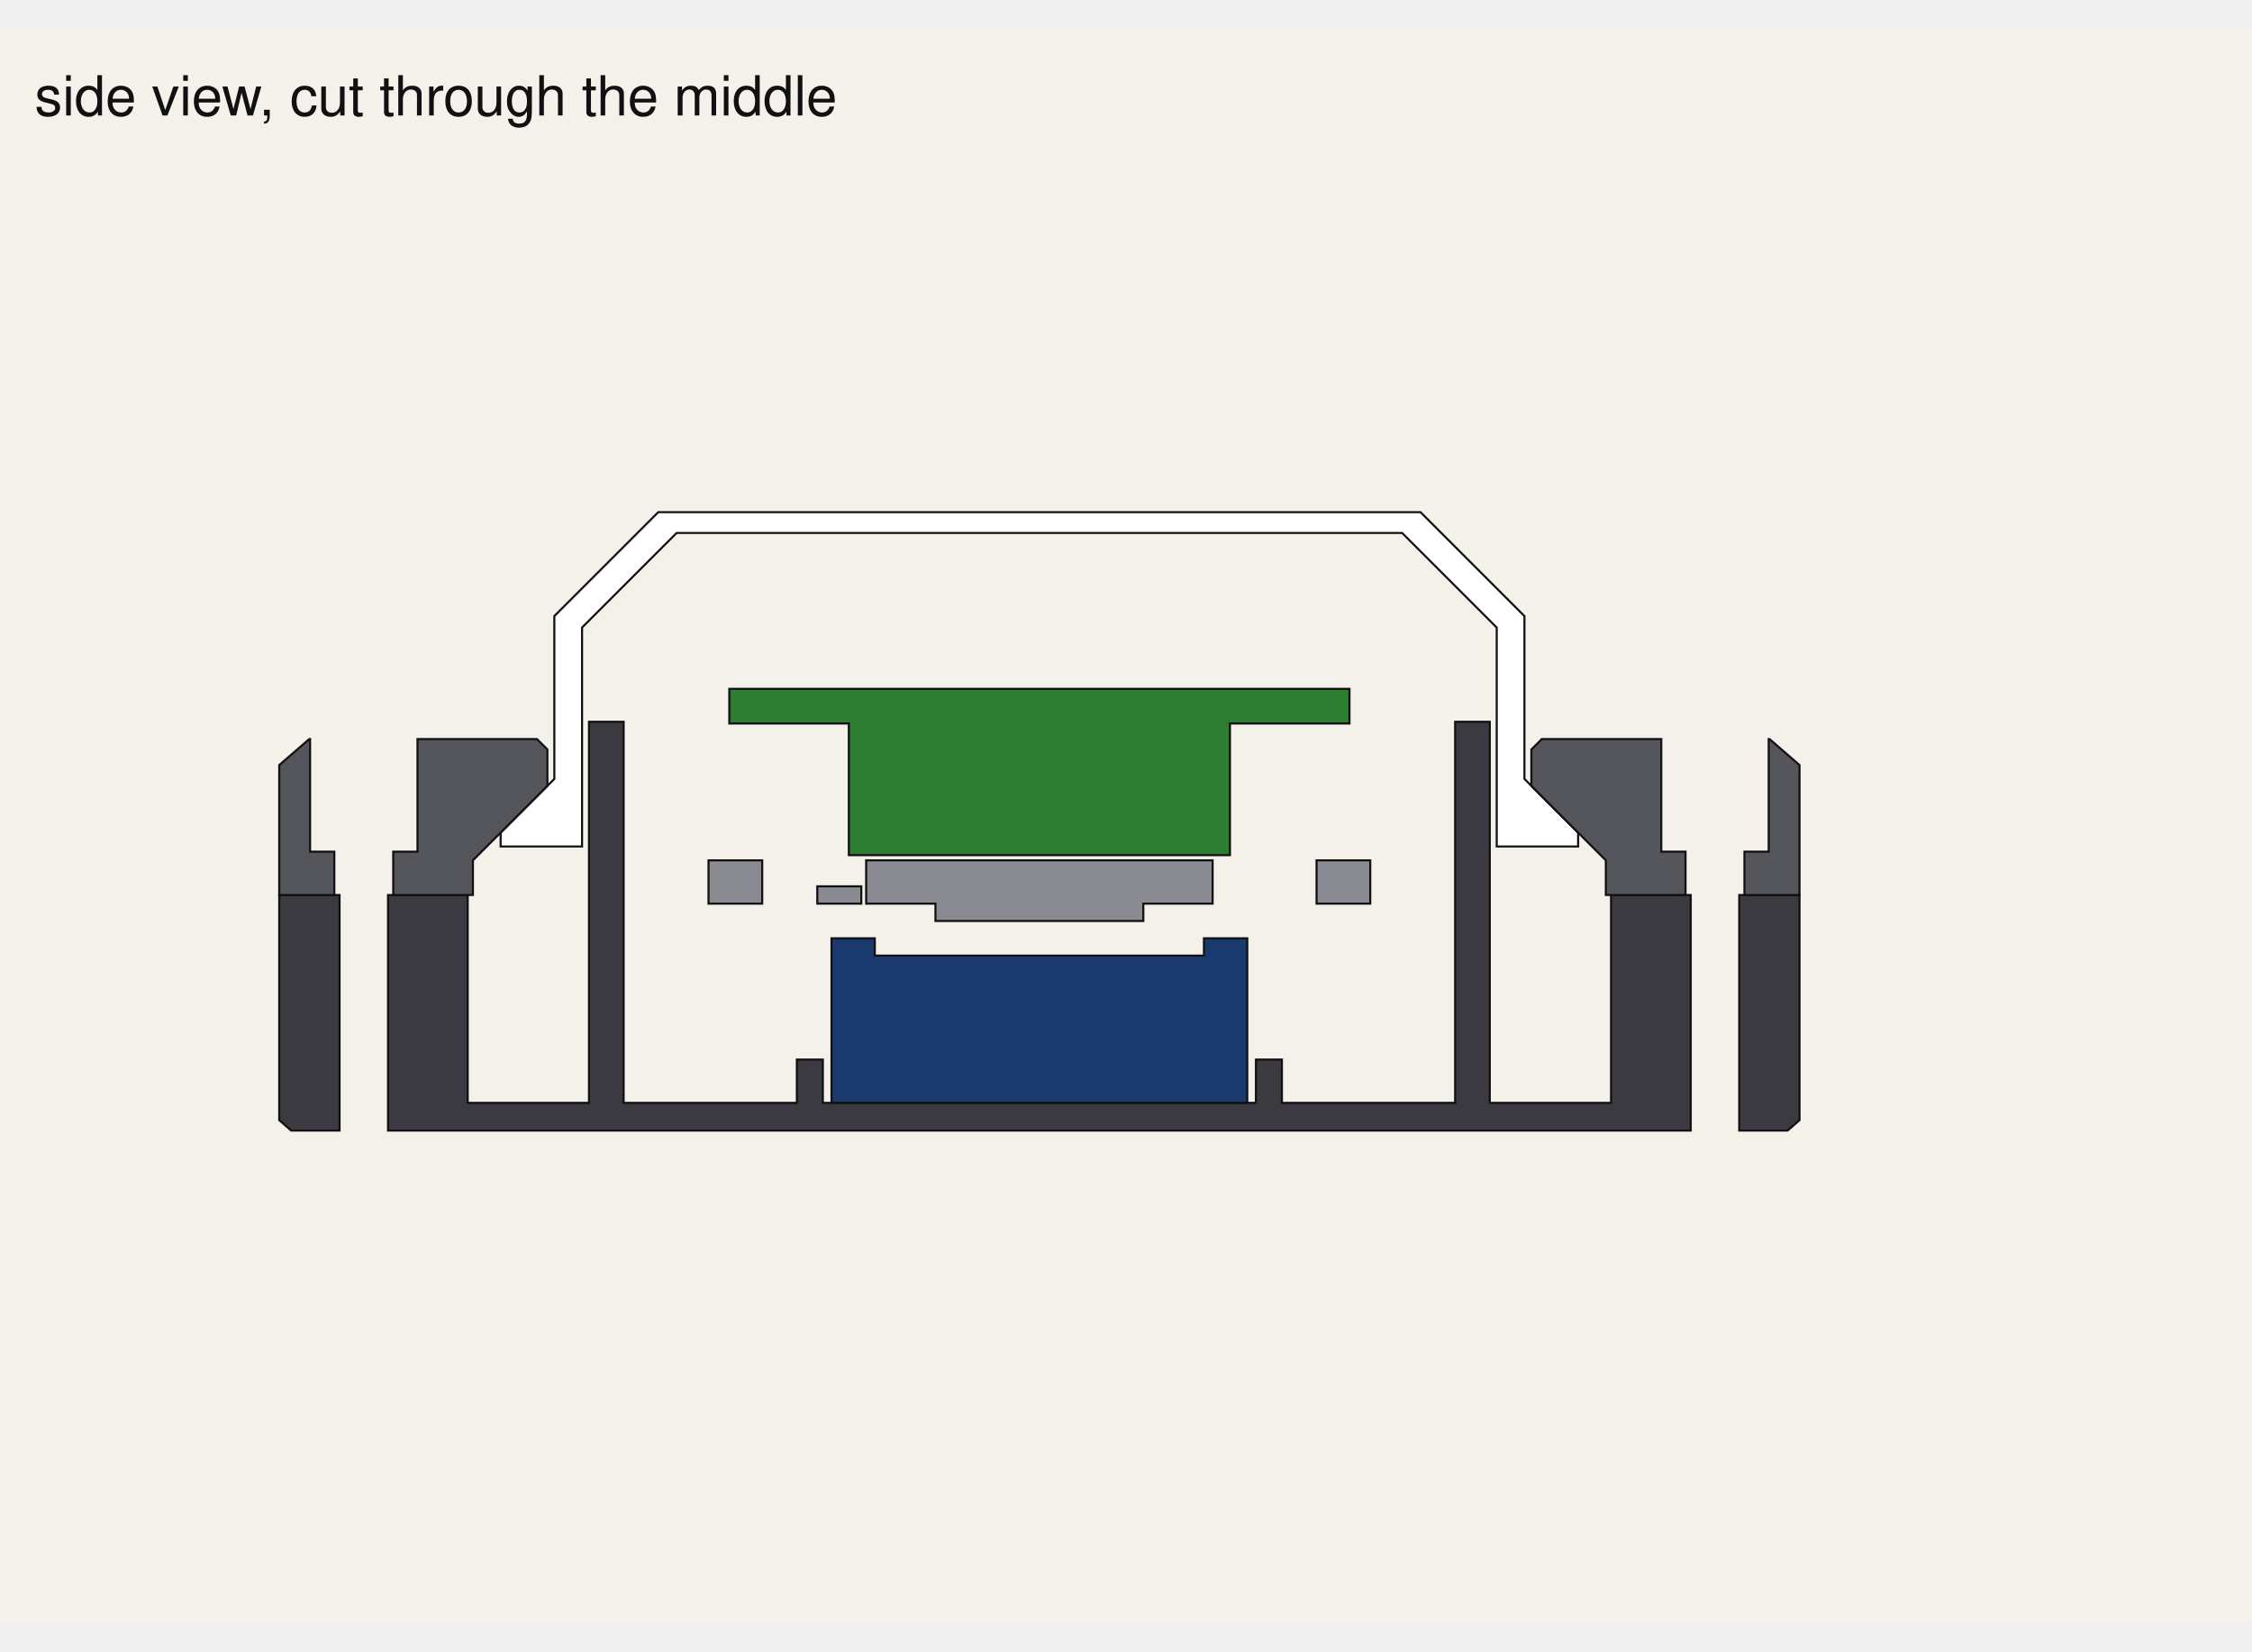
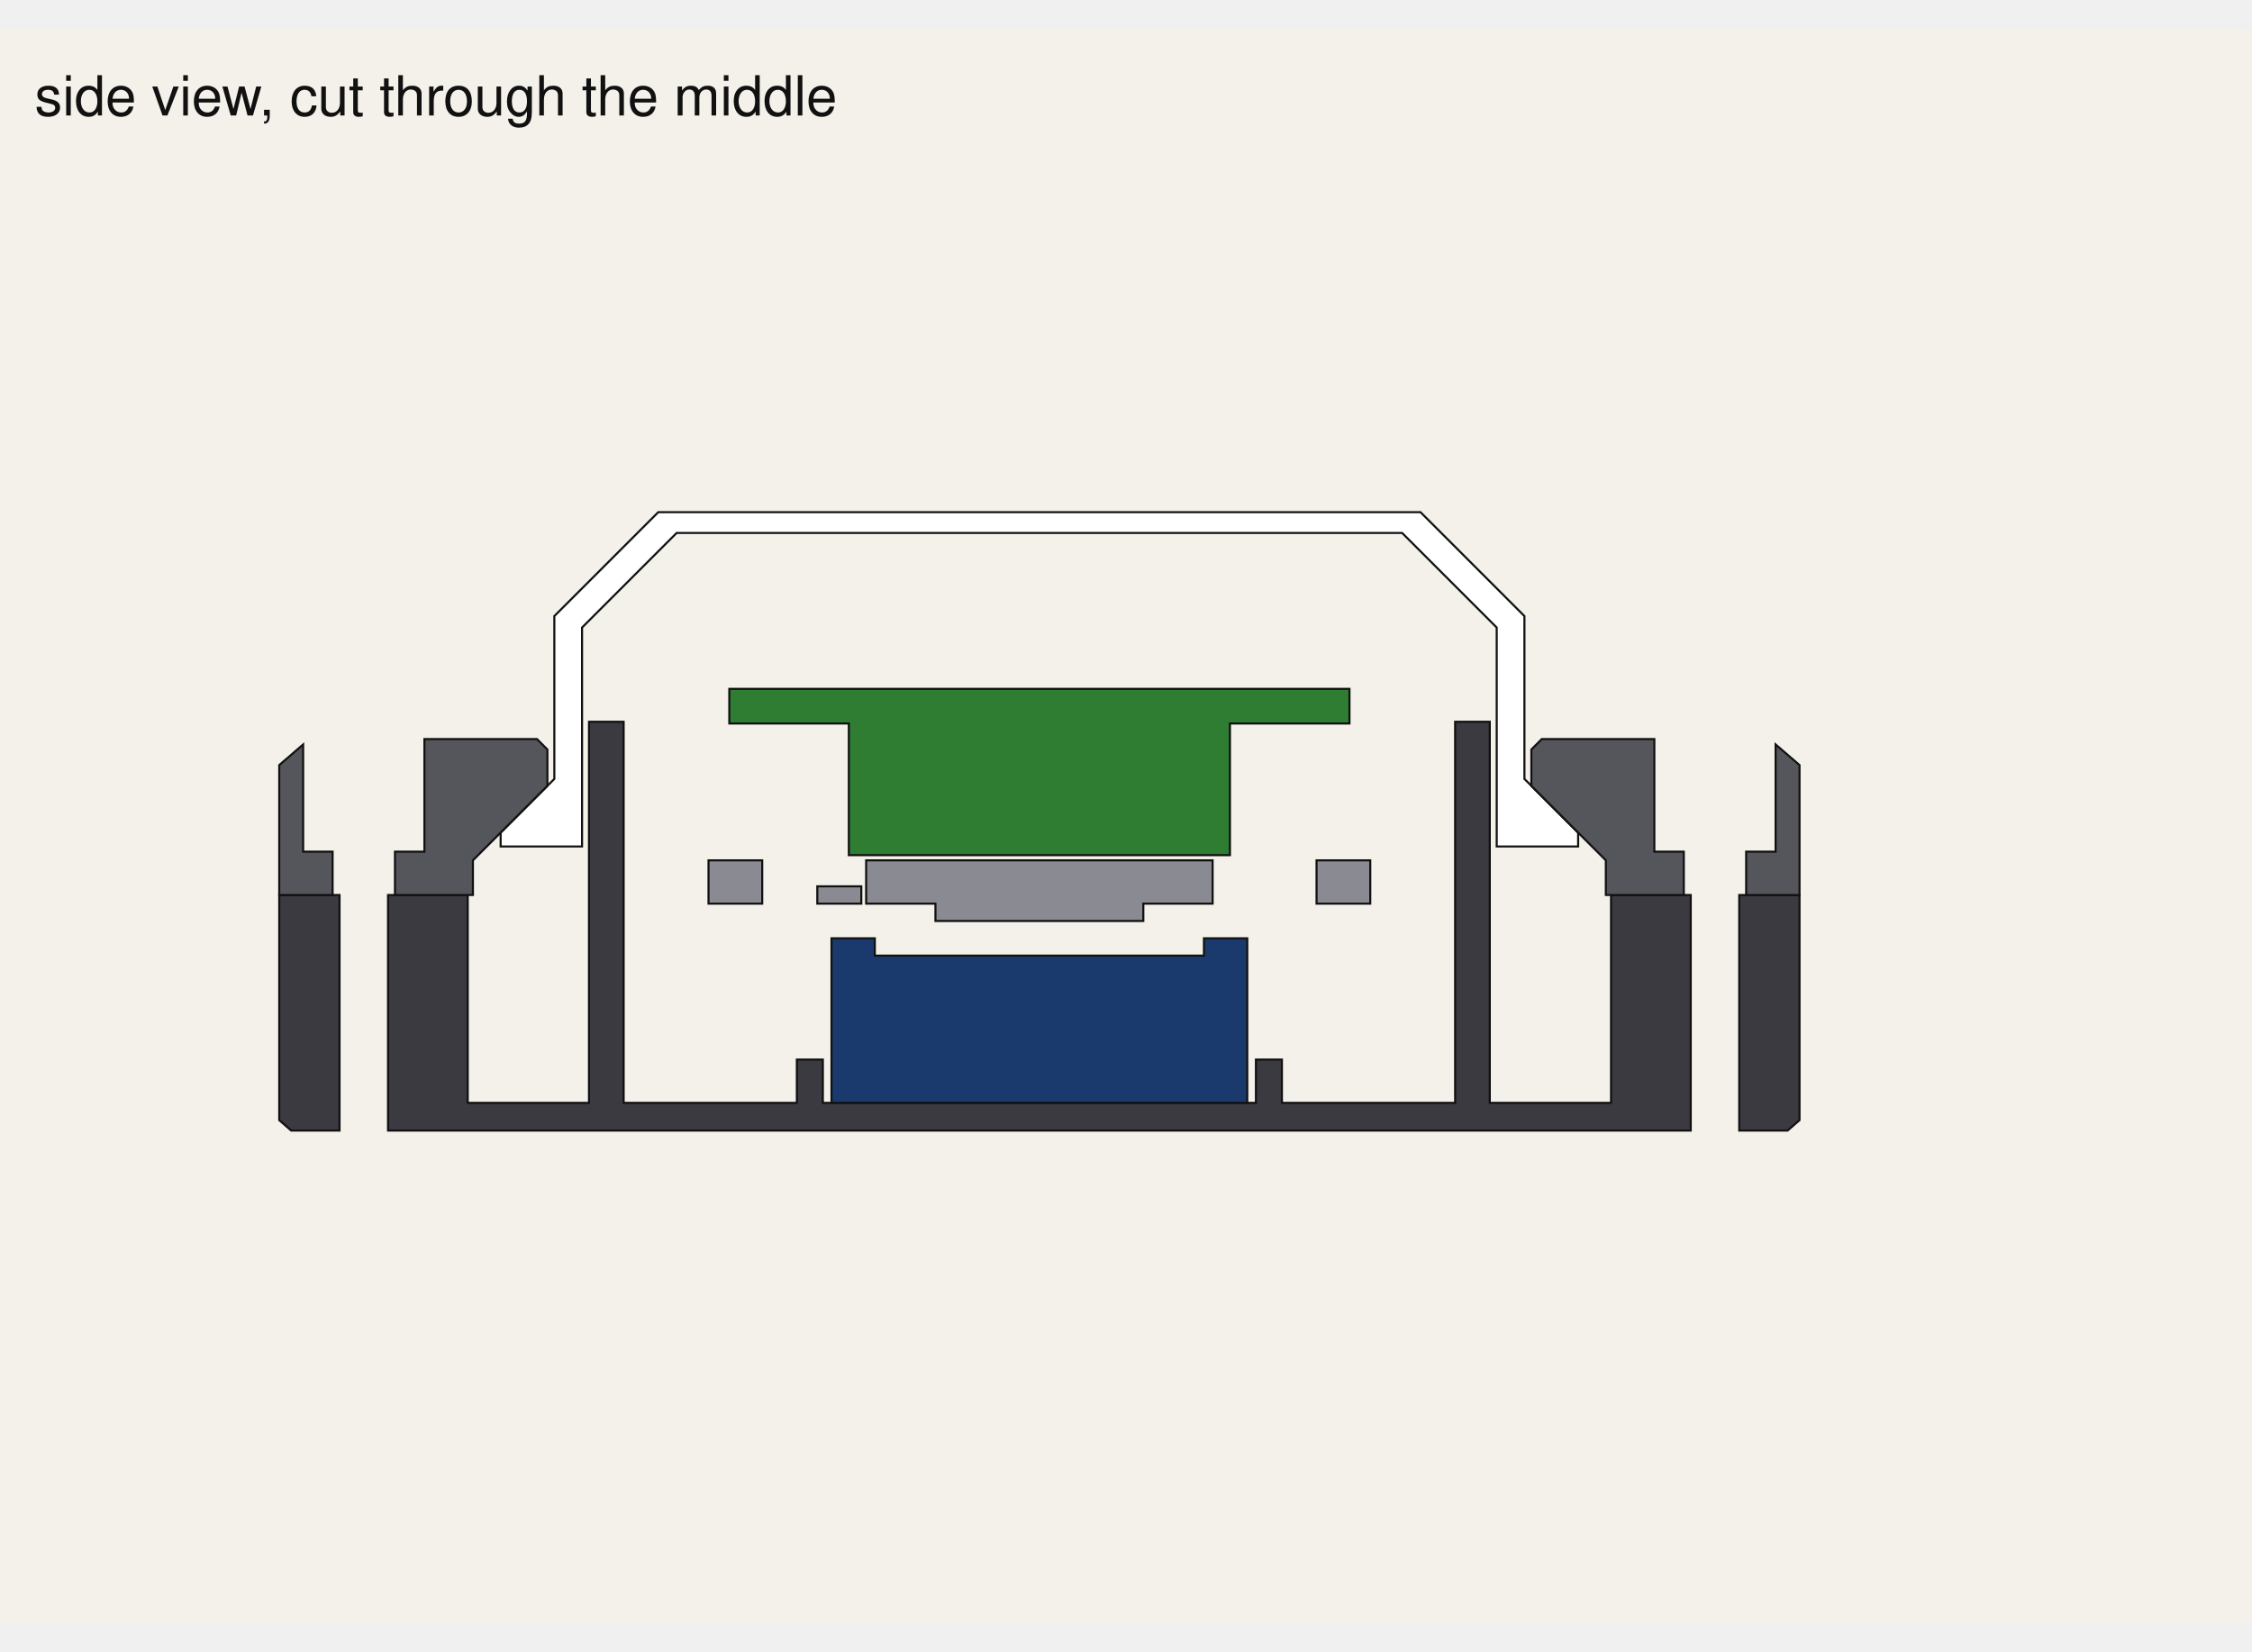
<svg xmlns="http://www.w3.org/2000/svg" viewBox="-60 -62 130 92" width="1320" height="968">
  <rect x="-60" y="-62" width="130" height="92" fill="#f4f1ea" />
  <path d="M-40.40,-7.00 L-40.40,-3.00 L-40.40,1.60 L-43.19,1.60 L-43.88,1.00 L-43.88,-12.00 L-40.40,-12.00 Z M-24.00,0.00 L-23.20,0.00 L-22.46,0.00 L-21.78,0.00 L-21.15,0.00 L-20.55,0.00 L-19.99,0.00 L-19.45,0.00 L-18.94,0.00 L-18.44,0.00 L-17.96,0.00 L-17.50,0.00 L-17.05,0.00 L-16.61,0.00 L-14.00,0.00 L-14.00,-1.25 L-14.00,-2.50 L-13.21,-2.50 L-12.50,-2.50 L-12.50,-1.25 L-12.50,0.00 L-9.75,0.00 L-2.75,0.00 L0.00,0.00 L7.00,0.00 L9.75,0.00 L12.50,0.00 L12.50,-1.25 L12.50,-2.50 L13.21,-2.50 L14.00,-2.50 L14.00,-1.25 L14.00,0.00 L16.61,0.00 L17.05,0.00 L17.50,0.00 L17.96,0.00 L18.44,0.00 L18.94,0.00 L19.45,0.00 L19.99,0.00 L20.55,0.00 L21.15,0.00 L21.78,0.00 L22.46,0.00 L23.20,0.00 L24.00,0.00 L24.00,-22.00 L26.00,-22.00 L26.00,0.00 L33.00,0.00 L33.00,-12.00 L37.60,-12.00 L37.60,-7.00 L37.60,-3.00 L37.60,1.60 L37.02,1.60 L37.02,1.60 L36.58,1.60 L-20.47,1.60 L-20.67,1.60 L-20.85,1.60 L-21.01,1.60 L-21.13,1.60 L-21.20,1.60 L-21.59,1.60 L-37.49,1.60 L-37.49,1.60 L-37.60,1.60 L-37.60,-3.00 L-37.60,-7.00 L-37.60,-12.00 L-33.00,-12.00 L-33.00,0.00 L-26.00,0.00 L-26.00,-22.00 L-24.00,-22.00 Z M43.88,1.00 L43.19,1.60 L40.40,1.60 L40.40,-3.00 L40.40,-7.00 L40.40,-12.00 L43.88,-12.00 Z" fill="#3a3a40" fill-rule="evenodd" stroke="#111" stroke-width="0.12" />
  <path d="M28.00,-28.10 L28.00,-18.70 L31.10,-15.60 L31.10,-14.80 L26.40,-14.80 L26.40,-27.44 L20.94,-32.90 L0.00,-32.90 L-20.94,-32.90 L-26.40,-27.44 L-26.40,-14.80 L-31.10,-14.80 L-31.10,-15.60 L-28.00,-18.70 L-28.00,-28.10 L-22.00,-34.10 L0.00,-34.10 L22.00,-34.10 Z" fill="#ffffff" fill-rule="evenodd" stroke="#111" stroke-width="0.12" />
  <path d="M10.00,-11.50 L6.00,-11.50 L6.00,-10.50 L-6.00,-10.50 L-6.00,-11.50 L-10.00,-11.50 L-10.00,-14.00 L10.00,-14.00 Z M-16.00,-11.50 L-19.10,-11.50 L-19.10,-14.00 L-16.00,-14.00 Z M-10.28,-11.57 L-10.28,-11.50 L-10.29,-11.50 L-10.36,-11.50 L-11.74,-11.50 L-12.82,-11.50 L-12.82,-11.93 L-12.82,-12.50 L-12.71,-12.50 L-12.36,-12.50 L-12.04,-12.50 L-11.74,-12.50 L-11.11,-12.50 L-11.08,-12.50 L-11.03,-12.50 L-10.95,-12.50 L-10.84,-12.50 L-10.70,-12.50 L-10.52,-12.50 L-10.29,-12.50 L-10.28,-12.50 Z M19.10,-11.50 L16.00,-11.50 L16.00,-14.00 L19.10,-14.00 Z" fill="#8a8a92" fill-rule="evenodd" stroke="#111" stroke-width="0.12" />
-   <path d="M-42.10,-14.50 L-40.70,-14.50 L-40.70,-12.00 L-43.88,-12.00 L-43.88,-19.50 L-42.15,-21.00 L-42.10,-21.00 Z M-28.40,-20.40 L-28.40,-18.30 L-32.70,-14.00 L-32.70,-12.00 L-37.30,-12.00 L-37.30,-14.50 L-35.90,-14.50 L-35.90,-21.00 L-29.00,-21.00 Z M35.90,-14.50 L37.30,-14.50 L37.30,-12.00 L32.70,-12.00 L32.70,-14.00 L28.40,-18.30 L28.40,-20.40 L29.00,-21.00 L35.90,-21.00 Z M43.88,-19.50 L43.88,-12.00 L40.70,-12.00 L40.70,-14.50 L42.10,-14.50 L42.10,-21.00 L42.15,-21.00 Z" fill="#55555c" fill-rule="evenodd" stroke="#111" stroke-width="0.12" />
+   <path d="M-42.50,-14.50 L-40.80,-14.50 L-40.80,-12.00 L-43.88,-12.00 L-43.88,-19.50 L-42.50,-20.69 Z M-28.40,-20.40 L-28.40,-18.30 L-32.70,-14.00 L-32.70,-12.00 L-37.20,-12.00 L-37.20,-14.50 L-35.50,-14.50 L-35.50,-21.00 L-29.00,-21.00 Z M35.50,-14.50 L37.20,-14.50 L37.20,-12.00 L32.70,-12.00 L32.70,-14.00 L28.40,-18.30 L28.40,-20.40 L29.00,-21.00 L35.50,-21.00 Z M43.88,-19.50 L43.88,-12.00 L40.80,-12.00 L40.80,-14.50 L42.50,-14.50 L42.50,-20.69 Z" fill="#55555c" fill-rule="evenodd" stroke="#111" stroke-width="0.12" />
  <path d="M17.90,-21.90 L11.00,-21.90 L11.00,-18.11 L11.00,-18.10 L11.00,-14.30 L0.00,-14.30 L-11.00,-14.30 L-11.00,-18.10 L-11.00,-18.11 L-11.00,-21.90 L-17.90,-21.90 L-17.90,-23.90 L0.00,-23.90 L17.90,-23.90 Z" fill="#2e7d32" fill-rule="evenodd" stroke="#111" stroke-width="0.12" />
  <path d="M-9.50,-9.00 L-9.50,-8.50 L0.00,-8.50 L9.50,-8.50 L9.50,-9.00 L9.50,-9.50 L10.60,-9.50 L12.00,-9.50 L12.00,-4.75 L12.00,0.00 L0.00,0.00 L-12.00,0.00 L-12.00,-4.75 L-12.00,-9.50 L-10.60,-9.50 L-9.50,-9.50 Z" fill="#1a3a6e" fill-rule="evenodd" stroke="#111" stroke-width="0.12" />
  <path d="" fill="#c9a227" fill-rule="evenodd" stroke="#111" stroke-width="0.12" />
  <text x="-58" y="-57" font-family="Helvetica" font-size="3.2" fill="#111">side view, cut through the middle</text>
</svg>
